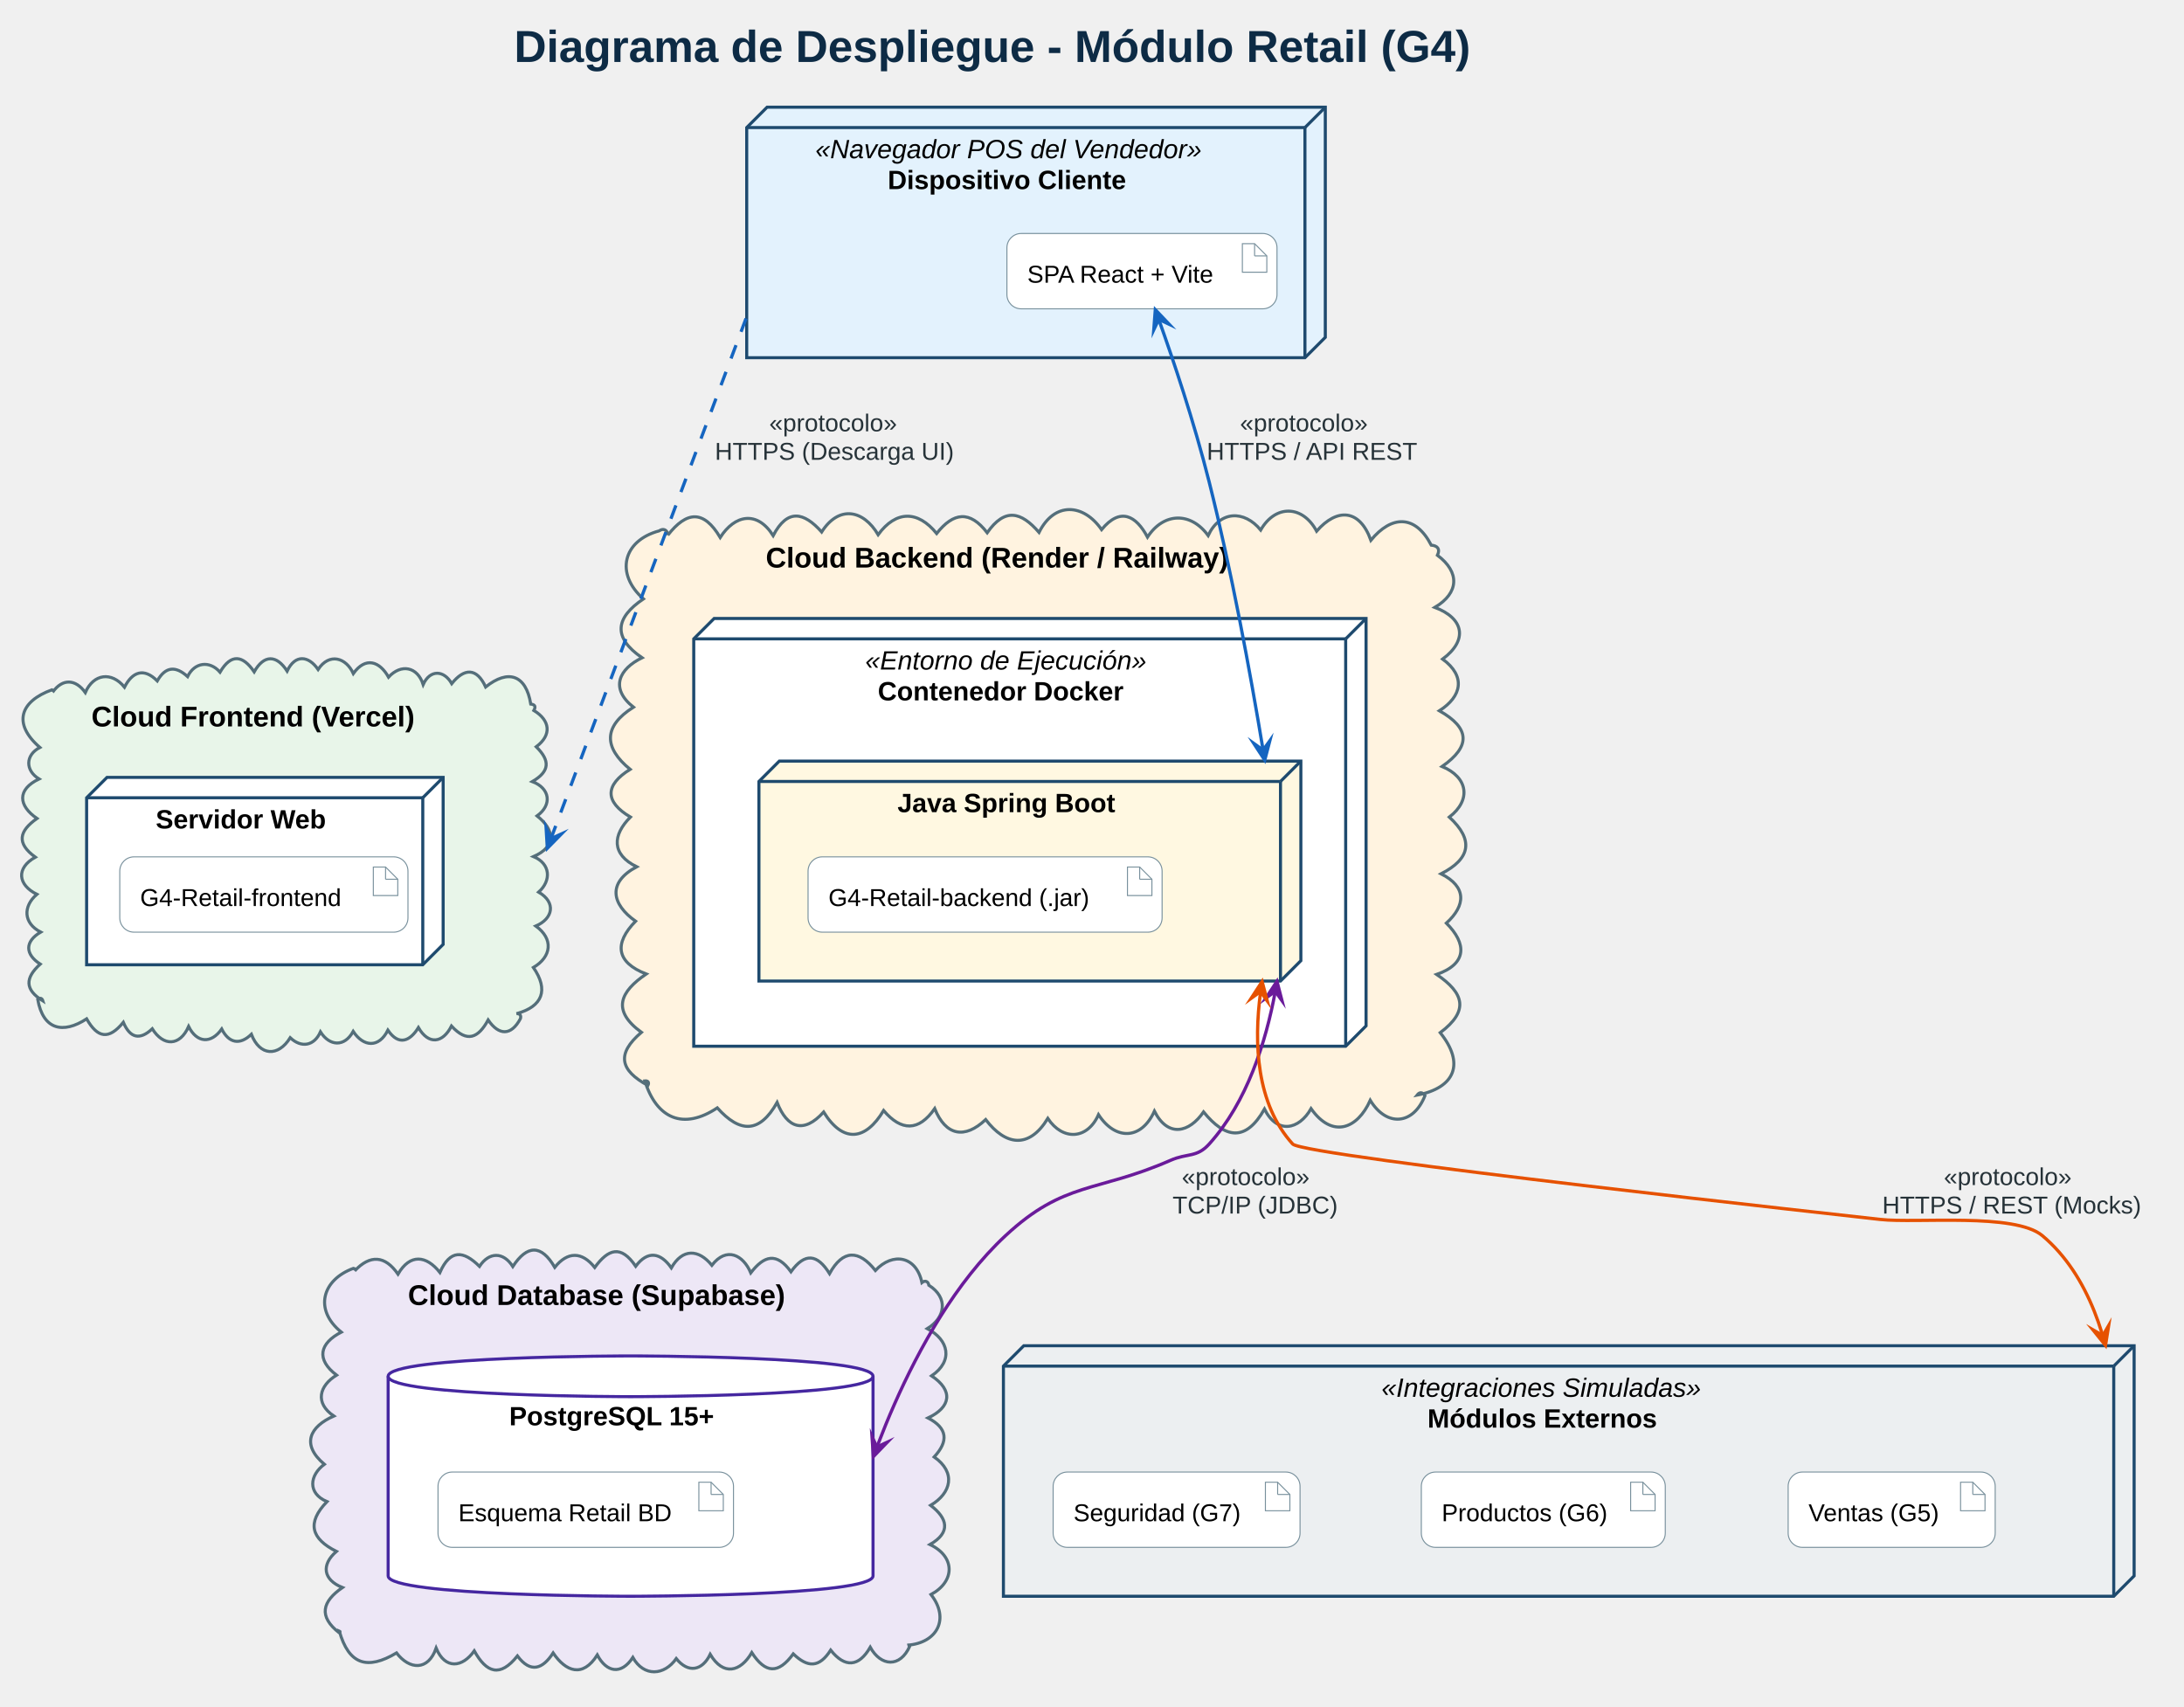
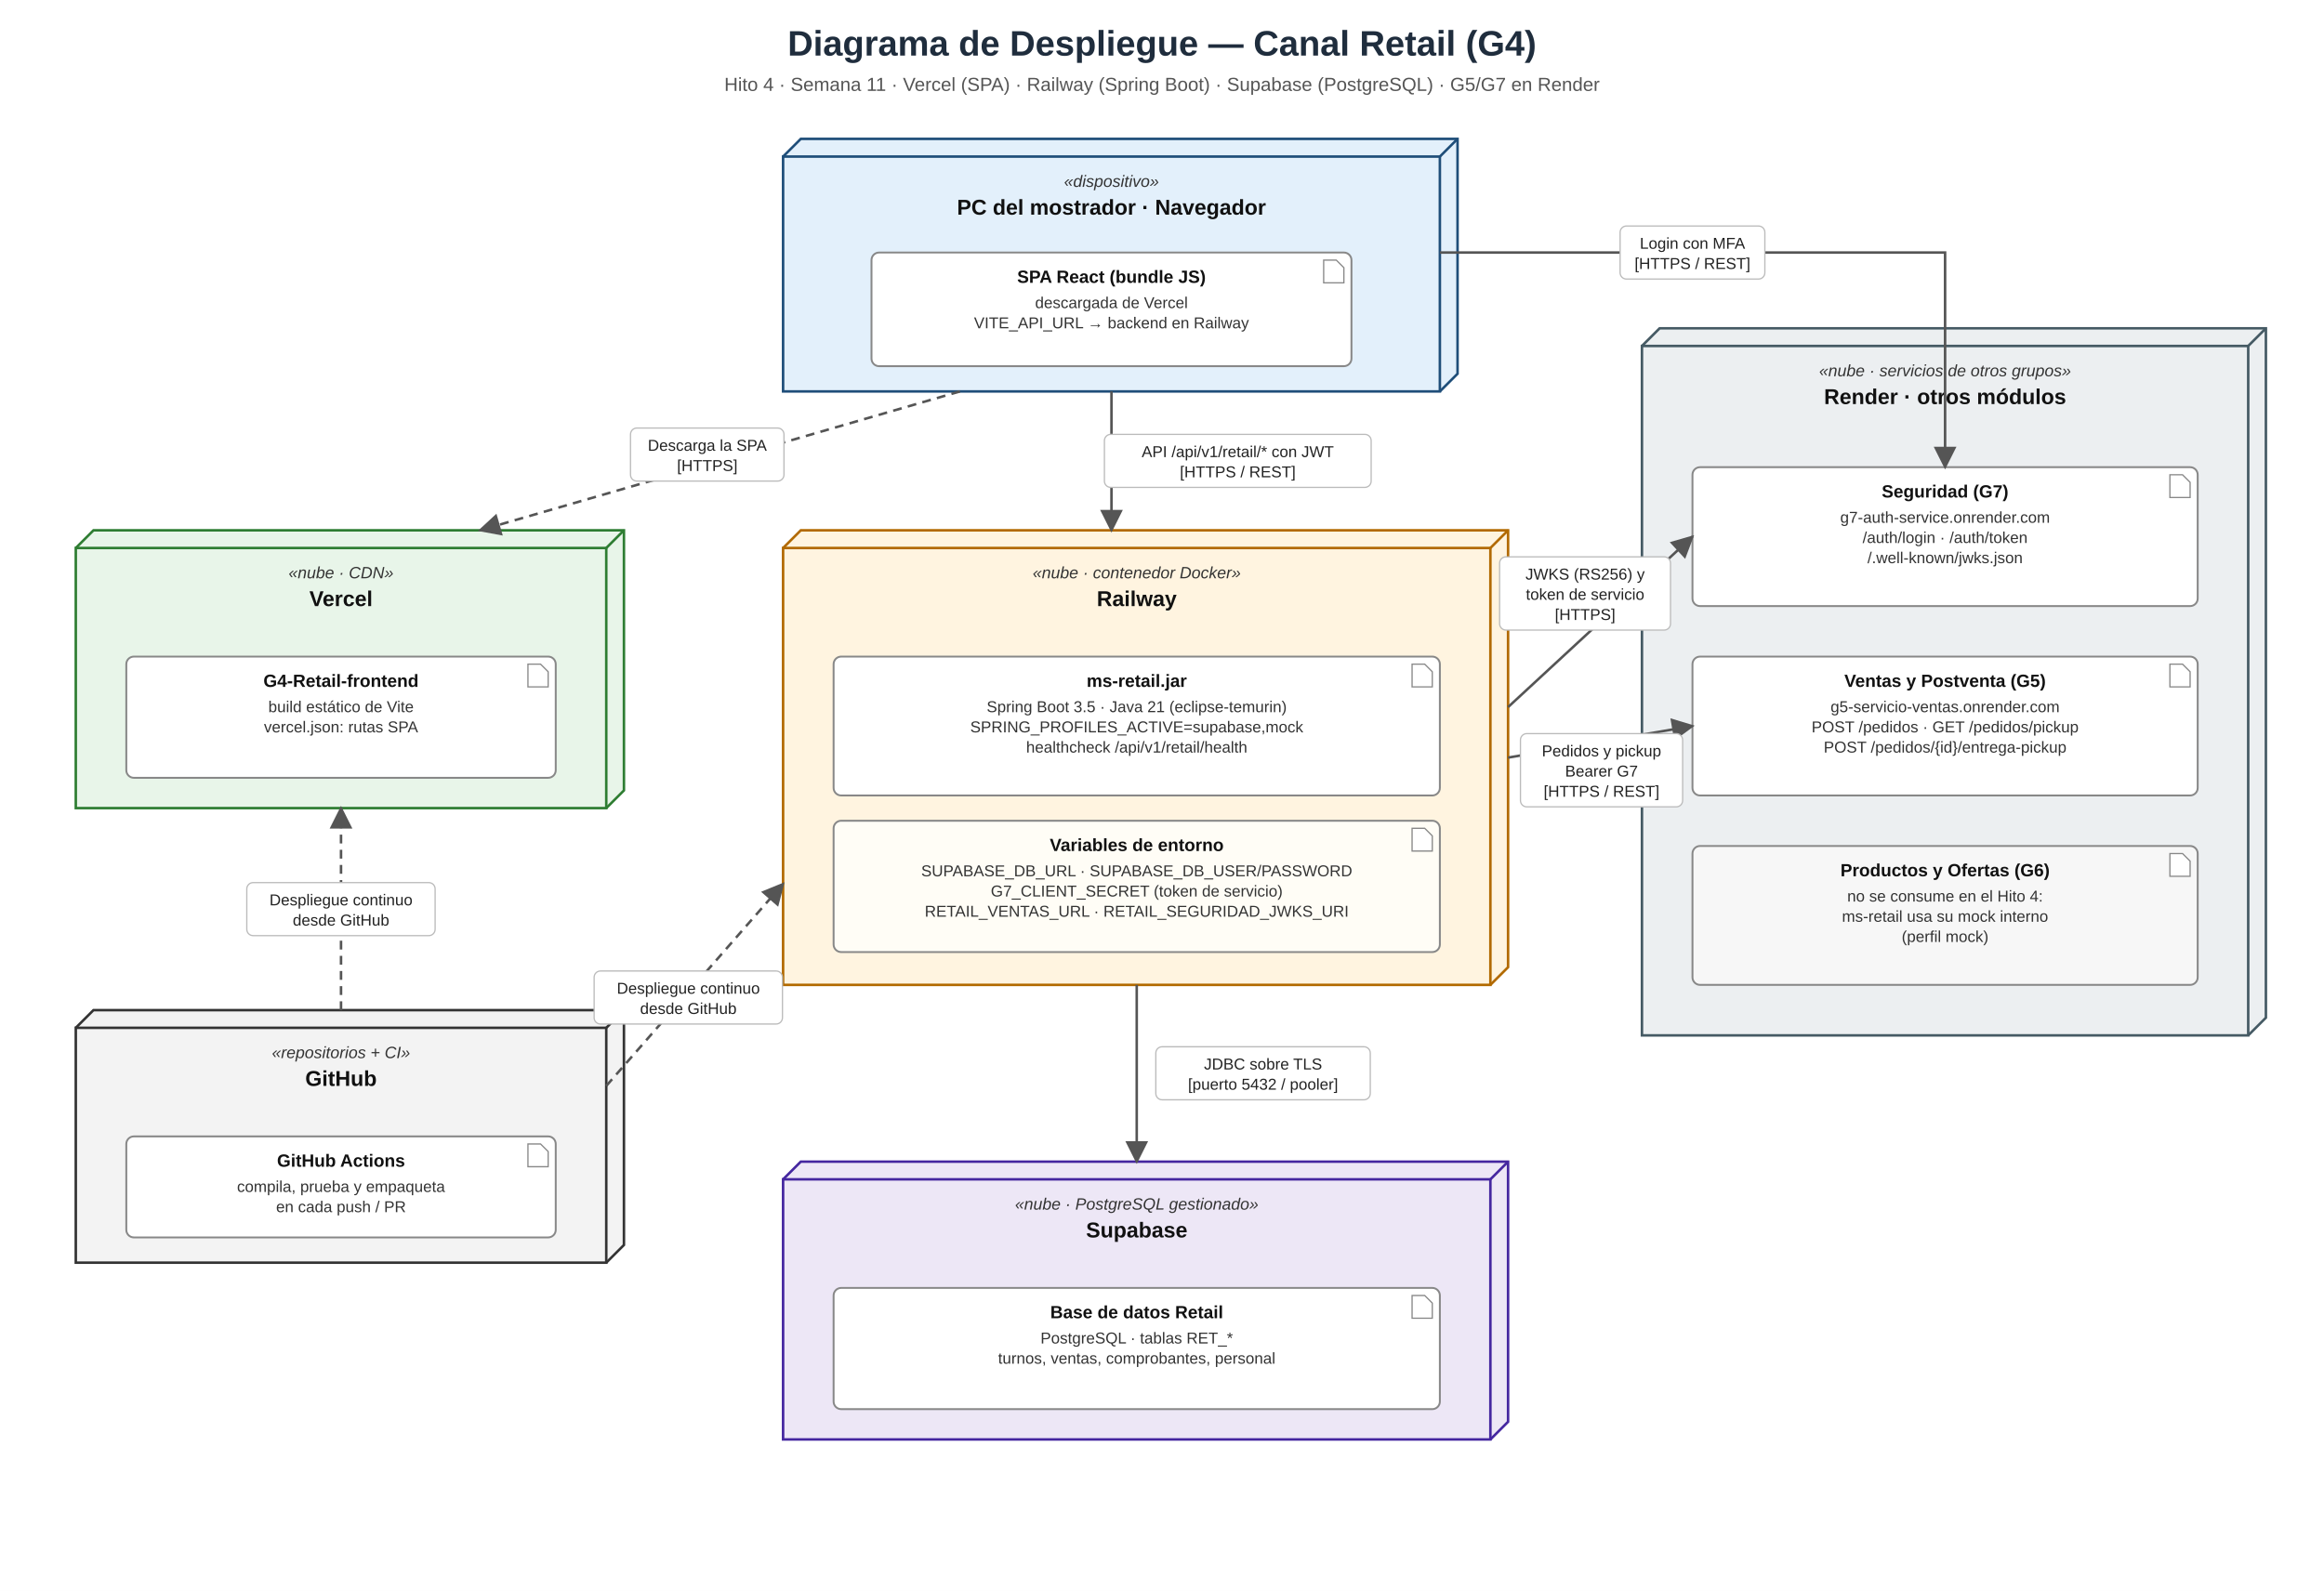
- <svg xmlns="http://www.w3.org/2000/svg" contentstyletype="text/css" data-diagram-type="DESCRIPTION" height="1309.375px" preserveAspectRatio="none" style="width:1675px;height:1309px;background:#FFFFFF;" version="1.1" viewBox="0 0 1675 1309" width="1675px" zoomAndPan="magnify" overflow="visible">
-   <defs />
-   <g>
-     <g class="title" data-source-line="45">
-       <text fill="#0D2B45" font-family="Arial" font-size="34.375" font-weight="700" lengthAdjust="spacing" textLength="876.294" x="394.289" y="47.533">Diagrama de Despliegue - Módulo Retail (G4)</text>
-     </g>
-     <g class="cluster" data-qualified-name="cliente" data-source-line="48" id="ent0001">
-       <polygon fill="#E3F2FD" points="572.685,97.827,588.31,82.202,1016.435,82.202,1016.435,258.718,1000.81,274.343,572.685,274.343,572.685,97.827" style="stroke:#1E4A6E;stroke-width:2.344;stroke-linejoin:miter;stroke-miterlimit:10;" />
-       <line style="stroke:#1E4A6E;stroke-width:2.344;" x1="1000.81" x2="1016.435" y1="97.827" y2="82.202" />
-       <line style="stroke:#1E4A6E;stroke-width:2.344;" x1="572.685" x2="1000.81" y1="97.827" y2="97.827" />
-       <line style="stroke:#1E4A6E;stroke-width:2.344;" x1="1000.81" x2="1000.81" y1="97.827" y2="274.343" />
-       <text fill="#000000" font-family="Arial" font-size="20.312" font-style="italic" lengthAdjust="spacing" textLength="325.893" x="625.364" y="121.369">«Navegador POS del Vendedor»</text>
-       <text fill="#000000" font-family="Arial" font-size="20.312" font-weight="700" lengthAdjust="spacing" textLength="214.957" x="680.831" y="145.014">Dispositivo Cliente</text>
-     </g>
-     <g class="cluster" data-qualified-name="cfront" data-source-line="52" id="ent0003">
-       <path d="M40.371,530.892 C47.976,520.115 58.042,520.791 65.422,531.158 C71.664,516.735 85.574,514.793 95.473,527.037 C101.506,515.241 110.323,511.829 120.609,522.219 C126.996,511.07 134.72,510.598 143.875,518.91 C149.121,507.945 160.748,506.342 168.744,515.514 C177.244,501.071 186.186,502.432 194.938,515.271 C202.436,501.93 212.104,502.052 220.2,514.69 C226.351,501.707 236.569,502.694 243.958,513.451 C252.522,500.452 265.334,504.266 270.978,516.568 C280.402,503.366 291.169,507.187 297.984,519.346 C307.571,508.913 320.096,511.173 324.553,524.97 C329.85,513.344 340.491,513.827 346.456,524.31 C355.983,512.34 365.591,511.862 372.457,526.875 C389.829,512.957 403.43,517.568 407.06,539.968 C410.493,540.41 411.023,542.031 409.425,544.891 C421.873,552.428 423.459,563.582 411.26,572.744 C422.01,583.362 421.761,591.53 408.272,599.436 C421.779,604.538 423.727,617.168 411.899,625.762 C425.257,636.292 426.996,649.097 409.221,656.955 C422.305,662.492 422.966,675.396 413.094,684.196 C426.702,692.12 424.203,704.507 410.951,710.219 C424.648,720.126 423.07,733.746 409.073,742.018 C420.93,759.166 416.248,771.972 396.122,777.421 C398.735,777.306 399.842,778.678 399.147,781.206 C392.05,794.63 382.548,794.276 374.376,782.252 C366.836,796.104 358.262,799.997 346.262,786.905 C339.63,800.015 328.776,801.683 320.896,788.091 C314.481,798.552 305.845,802.345 297.486,790.096 C290.517,804.002 278.765,802.98 270.881,791.039 C264.158,803.225 252.833,802.454 245.773,791.404 C240.931,802.28 231.07,803.917 222.582,795.872 C213.327,810.761 199.251,810 192.778,793.252 C183.854,801.839 175.51,800.024 170.047,789.2 C161.859,800.776 151.004,799.961 144.666,787.265 C137.898,802.523 125.371,802.685 116.78,789.024 C107.002,798.222 99.654,795.941 94.583,784.067 C83.498,797.671 74.856,796.25 66.453,781.414 C48.333,793.183 33.06,789.883 28.935,766.483 C30.671,765.009 32.28,765.494 32.929,767.672 C18.847,758.932 19.165,750.064 30.838,739.418 C19.131,731.823 18.913,722.128 31.187,714.873 C17.894,707.985 17.485,695.184 28.287,685.885 C13.73,678.715 12.062,665.791 27.114,657.402 C12.237,646.61 14.768,637.317 28.361,627.722 C14.053,617.89 12.852,605.608 29.949,597.422 C19.341,590.948 19.267,579.152 30.587,573.257 C9.375,554.868 15.486,537.846 39.872,529.03 C40.889,529.419 41.217,530.005 40.371,530.892" fill="#E8F5E9" style="stroke:#546E7A;stroke-width:2.344;" />
-       <text fill="#000000" font-family="Arial" font-size="21.875" font-weight="700" lengthAdjust="spacing" textLength="295.75" x="70.122" y="557.148">Cloud Frontend (Vercel)</text>
-     </g>
-     <g class="cluster" data-qualified-name="cfront.web" data-source-line="53" id="ent0004">
-       <polygon fill="#FFFFFF" points="66.435,611.843,82.06,596.218,339.872,596.218,339.872,724.296,324.247,739.921,66.435,739.921,66.435,611.843" style="stroke:#1E4A6E;stroke-width:2.344;stroke-linejoin:miter;stroke-miterlimit:10;" />
-       <line style="stroke:#1E4A6E;stroke-width:2.344;" x1="324.247" x2="339.872" y1="611.843" y2="596.218" />
-       <line style="stroke:#1E4A6E;stroke-width:2.344;" x1="66.435" x2="324.247" y1="611.843" y2="611.843" />
-       <line style="stroke:#1E4A6E;stroke-width:2.344;" x1="324.247" x2="324.247" y1="611.843" y2="739.921" />
-       <text fill="#000000" font-family="Arial" font-size="20.312" font-weight="700" lengthAdjust="spacing" textLength="154.932" x="119.437" y="635.385">Servidor Web</text>
-     </g>
-     <g class="cluster" data-qualified-name="cback" data-source-line="58" id="ent0006">
-       <path d="M512.173,410.449 C526.663,391.955 539.634,390.797 552.359,412.225 C563.449,394.864 580.572,391.227 592.97,410.787 C603.94,389.9 616.474,392.621 630.168,407.993 C643.399,387.243 662.172,390.935 673.482,410.079 C687.183,391.409 703.896,391.316 718.352,409.152 C731.254,392.876 743.721,391.219 757.124,408.575 C770.692,389.217 783.084,392.384 796.881,408.317 C808.763,384.501 831.022,386.201 844.846,406.191 C859.194,388.752 871.263,395.403 880.063,411.94 C892.405,392.926 913.264,392.382 926.571,410.74 C935.569,391.561 954.236,391.057 966.876,406.5 C978.301,386.643 999.16,387.45 1009.771,407.377 C1025.454,389.403 1042.747,390.304 1051.388,414.351 C1067.184,395.142 1085.356,394.408 1097.685,418.093 C1102.533,418.567 1104.698,421.025 1102.414,425.848 C1119.688,438.776 1119.128,454.681 1100.445,465.839 C1122.697,474.198 1126.117,490.828 1106.406,505.495 C1124.422,518.71 1121.12,534.116 1103.916,545.117 C1127.379,558.391 1128.195,572.354 1106.006,587.861 C1125.613,596.008 1128.791,613.285 1111.534,626.682 C1130.604,644.249 1127.741,658.644 1105.216,670.169 C1124.949,680.096 1124.259,694.35 1109.283,708.008 C1124.951,723.651 1125.386,739.123 1101.84,747.347 C1122.728,761.612 1127.071,775.112 1104.557,792.017 C1123.553,815.64 1116.11,834.277 1086.747,839.921 C1088.885,837.173 1091.059,837.684 1092.872,840.292 C1083.996,862.868 1063.476,864.499 1050.912,843.873 C1041.007,866.008 1021.772,873.294 1005.507,850.267 C996.152,866.692 979.469,869.98 969.768,850.613 C955.288,876.134 939.673,873.134 923.059,852.786 C912.036,868.771 895.833,872.687 885.36,852.217 C875.16,874.577 855.289,874.568 842.488,854.87 C833.864,874.29 814.952,874.857 803.604,857.773 C789.137,881.417 771.231,878.627 755.952,858.66 C739.786,873.961 725.268,870.971 716.866,850.238 C704.577,867.872 691.228,867.636 677.679,851.71 C663.873,874.759 646.682,876.967 631.688,852.869 C616.418,869.819 603.733,865.261 595.993,845.539 C582.467,869.406 567.533,869.059 550.114,849.668 C523.97,867.1 503.502,857.752 494.56,828.983 C497.113,828.707 498.028,830.312 496.908,832.493 C475.562,820.915 472.482,808.303 491.93,791.742 C468.68,774.693 475.849,760.508 495.618,747.005 C472.463,738.031 470.827,723.51 487.454,706.515 C469.117,693.506 465.551,676.94 488.304,664.768 C468.799,655.204 469.719,640.404 483.498,626.643 C463.598,614.846 463.918,602.072 483.283,590.044 C462.736,573.2 462.776,556.897 485.819,542.372 C467.352,527.697 475.038,512.894 492.43,504.474 C469.785,488.925 471.892,473.863 493.466,459.329 C471.814,440.229 477.433,414.791 505.497,407.155 C508.905,404.827 511.907,406.411 512.173,410.449" fill="#FFF3E0" style="stroke:#546E7A;stroke-width:2.344;" />
-       <text fill="#000000" font-family="Arial" font-size="21.875" font-weight="700" lengthAdjust="spacing" textLength="417.644" x="587.3" y="435.273">Cloud Backend (Render / Railway)</text>
-     </g>
-     <g class="cluster" data-qualified-name="cback.docker" data-source-line="59" id="ent0007">
-       <polygon fill="#FFFFFF" points="532.06,489.968,547.685,474.343,1047.685,474.343,1047.685,786.796,1032.06,802.421,532.06,802.421,532.06,489.968" style="stroke:#1E4A6E;stroke-width:2.344;stroke-linejoin:miter;stroke-miterlimit:10;" />
-       <line style="stroke:#1E4A6E;stroke-width:2.344;" x1="1032.06" x2="1047.685" y1="489.968" y2="474.343" />
-       <line style="stroke:#1E4A6E;stroke-width:2.344;" x1="532.06" x2="1032.06" y1="489.968" y2="489.968" />
-       <line style="stroke:#1E4A6E;stroke-width:2.344;" x1="1032.06" x2="1032.06" y1="489.968" y2="802.421" />
-       <text fill="#000000" font-family="Arial" font-size="20.312" font-style="italic" lengthAdjust="spacing" textLength="240.041" x="663.602" y="513.51">«Entorno de Ejecución»</text>
-       <text fill="#000000" font-family="Arial" font-size="20.312" font-weight="700" lengthAdjust="spacing" textLength="220.789" x="673.228" y="537.155">Contenedor Docker</text>
-     </g>
-     <g class="cluster" data-qualified-name="cback.docker.spring" data-source-line="60" id="ent0008">
-       <polygon fill="#FFF8E1" points="582.06,599.343,597.685,583.718,997.685,583.718,997.685,736.796,982.06,752.421,582.06,752.421,582.06,599.343" style="stroke:#1E4A6E;stroke-width:2.344;stroke-linejoin:miter;stroke-miterlimit:10;" />
-       <line style="stroke:#1E4A6E;stroke-width:2.344;" x1="982.06" x2="997.685" y1="599.343" y2="583.718" />
-       <line style="stroke:#1E4A6E;stroke-width:2.344;" x1="582.06" x2="982.06" y1="599.343" y2="599.343" />
-       <line style="stroke:#1E4A6E;stroke-width:2.344;" x1="982.06" x2="982.06" y1="599.343" y2="752.421" />
-       <text fill="#000000" font-family="Arial" font-size="20.312" font-weight="700" lengthAdjust="spacing" textLength="190.608" x="688.318" y="622.885">Java Spring Boot</text>
-     </g>
-     <g class="cluster" data-qualified-name="cdb" data-source-line="66" id="ent0010">
-       <path d="M271.983,974.724 C283.898,962.038 295.334,962.846 305.239,977.196 C314.502,961.284 326.957,962.734 337.38,975.914 C345.193,958.178 355.296,958.873 367.734,971.252 C375.088,960.058 386.028,959.928 393.288,971.359 C404.283,954.633 415.148,954.241 425.472,971.984 C435.315,959.676 446.364,959.773 456.12,972.094 C466.544,957.823 476.184,954.466 487.539,971.15 C496.83,958.768 506.676,960.67 514.867,972.397 C523.353,957.466 535.704,957.817 545.949,970.411 C557.202,955.775 570.043,962.51 575.795,976.207 C586.048,962.885 595.585,960.181 606.613,975.369 C617.372,960.41 626.88,961.808 636.203,976.788 C646.49,958.157 658.717,958.391 671.363,974.394 C684.691,960.078 702.766,963.226 707.06,983.671 C709.443,981.758 711.879,982.663 712.378,985.698 C727.44,995.278 725.164,1010.411 711.221,1018.984 C727.578,1027.594 731.423,1043.607 714.485,1055.217 C731.338,1066.462 729.36,1079.2 711.73,1087.503 C726.873,1095.361 727.544,1105.407 716.447,1117.403 C733.409,1129.287 729.673,1145.053 713.731,1154.528 C726.654,1164.405 729.62,1175.182 713.241,1184.581 C732.786,1193.876 732.581,1212.861 714.015,1222.926 C728.699,1241.688 718.541,1260.087 696.122,1261.749 C696.916,1261.33 697.618,1261.704 697.734,1262.587 C690.298,1279.23 675.641,1278.155 667.422,1263.342 C658.648,1278.552 647.973,1279.293 637.084,1265.56 C628.317,1279.185 619.595,1279.2 608.391,1268.427 C596.949,1284.115 587.043,1283.573 576.573,1267.455 C567.867,1282.337 554.712,1285.621 544.679,1268.791 C538.55,1281.446 527.798,1283.44 518.647,1272.064 C509.427,1285.186 493.819,1286.227 485.347,1271.18 C476.411,1284.902 465.135,1282.604 458.095,1269.27 C446.877,1287.026 433.964,1282.067 424.217,1267.718 C416.234,1280.056 406.98,1283.575 396.829,1270.01 C383.501,1286.772 373.125,1283.012 363.74,1266.131 C354.69,1278.95 341.451,1280.677 334.497,1264.049 C328.276,1281.725 314.021,1280.636 304.113,1267.709 C281.648,1281.083 267.529,1276.749 260.185,1250.812 C261.067,1251.142 261.044,1251.948 260.327,1252.42 C243.85,1239.573 247.2,1228.274 262.648,1217.551 C247.904,1211.703 246.074,1200.156 258.017,1189.847 C238.712,1180.149 234.963,1168.014 250.795,1151.669 C235.556,1145.249 237.496,1131.334 248.761,1123.031 C230.708,1107.756 237.604,1094.146 256.017,1086.022 C241.25,1076.036 244.839,1062.774 258.118,1054.667 C242.157,1042.47 245.142,1030.286 261.746,1021.67 C240.405,1004.323 247.23,981.413 271.122,972.733 C272.412,972.847 272.591,973.79 271.983,974.724" fill="#EDE7F6" style="stroke:#546E7A;stroke-width:2.344;" />
-       <text fill="#000000" font-family="Arial" font-size="21.875" font-weight="700" lengthAdjust="spacing" textLength="341.476" x="312.884" y="1000.851">Cloud Database (Supabase)</text>
-     </g>
-     <g class="cluster" data-qualified-name="cdb.pg" data-source-line="67" id="ent0011">
-       <path d="M297.685,1055.546 C297.685,1039.921 483.622,1039.921 483.622,1039.921 C483.622,1039.921 669.56,1039.921 669.56,1055.546 L669.56,1208.624 C669.56,1224.249 483.622,1224.249 483.622,1224.249 C483.622,1224.249 297.685,1224.249 297.685,1208.624 L297.685,1055.546" fill="#FFFFFF" style="stroke:#4527A0;stroke-width:2.344;" />
-       <path d="M297.685,1055.546 C297.685,1071.171 483.622,1071.171 483.622,1071.171 C483.622,1071.171 669.56,1071.171 669.56,1055.546" fill="none" style="stroke:#4527A0;stroke-width:2.344;" />
-       <text fill="#000000" font-family="Arial" font-size="20.312" font-weight="700" lengthAdjust="spacing" textLength="186.175" x="390.535" y="1093.15">PostgreSQL 15+</text>
-     </g>
-     <g class="cluster" data-qualified-name="ext" data-source-line="72" id="ent0013">
-       <polygon fill="#ECEFF1" points="769.56,1047.733,785.185,1032.108,1636.747,1032.108,1636.747,1208.624,1621.122,1224.249,769.56,1224.249,769.56,1047.733" style="stroke:#1E4A6E;stroke-width:2.344;stroke-linejoin:miter;stroke-miterlimit:10;" />
-       <line style="stroke:#1E4A6E;stroke-width:2.344;" x1="1621.122" x2="1636.747" y1="1047.733" y2="1032.108" />
-       <line style="stroke:#1E4A6E;stroke-width:2.344;" x1="769.56" x2="1621.122" y1="1047.733" y2="1047.733" />
-       <line style="stroke:#1E4A6E;stroke-width:2.344;" x1="1621.122" x2="1621.122" y1="1047.733" y2="1224.249" />
-       <text fill="#000000" font-family="Arial" font-size="20.312" font-style="italic" lengthAdjust="spacing" textLength="274.735" x="1059.536" y="1071.275">«Integraciones Simuladas»</text>
-       <text fill="#000000" font-family="Arial" font-size="20.312" font-weight="700" lengthAdjust="spacing" textLength="204.236" x="1094.786" y="1094.92">Módulos Externos</text>
-     </g>
-     <g class="entity" data-qualified-name="cliente.spa" data-source-line="49" id="ent0002">
-       <rect fill="#FFFFFF" height="57.764" rx="10.938" ry="10.938" style="stroke:#78909C;stroke-width:0.781;" width="207.138" x="772.247" y="179.077" />
-       <polygon fill="#FFFFFF" points="952.823,186.89,952.823,208.765,971.573,208.765,971.573,196.265,962.198,186.89,952.823,186.89" style="stroke:#78909C;stroke-width:0.781;stroke-linejoin:miter;stroke-miterlimit:10;" />
-       <line style="stroke:#78909C;stroke-width:0.781;" x1="962.198" x2="962.198" y1="186.89" y2="196.265" />
-       <line style="stroke:#78909C;stroke-width:0.781;" x1="971.573" x2="962.198" y1="196.265" y2="196.265" />
-       <text fill="#000000" font-family="Arial" font-size="18.75" lengthAdjust="spacing" textLength="160.263" x="787.872" y="216.794">SPA React + Vite</text>
-     </g>
-     <g class="entity" data-qualified-name="cfront.web.front" data-source-line="54" id="ent0005">
-       <rect fill="#FFFFFF" height="57.764" rx="10.938" ry="10.938" style="stroke:#78909C;stroke-width:0.781;" width="221.027" x="91.857" y="657.155" />
-       <polygon fill="#FFFFFF" points="286.321,664.968,286.321,686.843,305.071,686.843,305.071,674.343,295.696,664.968,286.321,664.968" style="stroke:#78909C;stroke-width:0.781;stroke-linejoin:miter;stroke-miterlimit:10;" />
-       <line style="stroke:#78909C;stroke-width:0.781;" x1="295.696" x2="295.696" y1="664.968" y2="674.343" />
-       <line style="stroke:#78909C;stroke-width:0.781;" x1="305.071" x2="295.696" y1="674.343" y2="674.343" />
-       <text fill="#000000" font-family="Arial" font-size="18.75" lengthAdjust="spacing" textLength="174.152" x="107.482" y="694.872">G4-Retail-frontend</text>
-     </g>
-     <g class="entity" data-qualified-name="cback.docker.spring.back" data-source-line="61" id="ent0009">
-       <rect fill="#FFFFFF" height="57.764" rx="10.938" ry="10.938" style="stroke:#78909C;stroke-width:0.781;" width="271.527" x="619.732" y="657.155" />
-       <polygon fill="#FFFFFF" points="864.696,664.968,864.696,686.843,883.446,686.843,883.446,674.343,874.071,664.968,864.696,664.968" style="stroke:#78909C;stroke-width:0.781;stroke-linejoin:miter;stroke-miterlimit:10;" />
-       <line style="stroke:#78909C;stroke-width:0.781;" x1="874.071" x2="874.071" y1="664.968" y2="674.343" />
-       <line style="stroke:#78909C;stroke-width:0.781;" x1="883.446" x2="874.071" y1="674.343" y2="674.343" />
-       <text fill="#000000" font-family="Arial" font-size="18.75" lengthAdjust="spacing" textLength="224.652" x="635.357" y="694.872">G4-Retail-backend (.jar)</text>
-     </g>
-     <g class="entity" data-qualified-name="cdb.pg.esquema" data-source-line="68" id="ent0012">
-       <rect fill="#FFFFFF" height="57.764" rx="10.938" ry="10.938" style="stroke:#78909C;stroke-width:0.781;" width="226.611" x="335.935" y="1128.983" />
-       <polygon fill="#FFFFFF" points="535.984,1136.796,535.984,1158.671,554.734,1158.671,554.734,1146.171,545.359,1136.796,535.984,1136.796" style="stroke:#78909C;stroke-width:0.781;stroke-linejoin:miter;stroke-miterlimit:10;" />
-       <line style="stroke:#78909C;stroke-width:0.781;" x1="545.359" x2="545.359" y1="1136.796" y2="1146.171" />
-       <line style="stroke:#78909C;stroke-width:0.781;" x1="554.734" x2="545.359" y1="1146.171" y2="1146.171" />
-       <text fill="#000000" font-family="Arial" font-size="18.75" lengthAdjust="spacing" textLength="179.736" x="351.56" y="1166.7">Esquema Retail BD</text>
-     </g>
-     <g class="entity" data-qualified-name="ext.seg" data-source-line="73" id="ent0014">
-       <rect fill="#FFFFFF" height="57.764" rx="10.938" ry="10.938" style="stroke:#78909C;stroke-width:0.781;" width="189.358" x="807.7" y="1128.983" />
-       <polygon fill="#FFFFFF" points="970.496,1136.796,970.496,1158.671,989.246,1158.671,989.246,1146.171,979.871,1136.796,970.496,1136.796" style="stroke:#78909C;stroke-width:0.781;stroke-linejoin:miter;stroke-miterlimit:10;" />
-       <line style="stroke:#78909C;stroke-width:0.781;" x1="979.871" x2="979.871" y1="1136.796" y2="1146.171" />
-       <line style="stroke:#78909C;stroke-width:0.781;" x1="989.246" x2="979.871" y1="1146.171" y2="1146.171" />
-       <text fill="#000000" font-family="Arial" font-size="18.75" lengthAdjust="spacing" textLength="142.483" x="823.325" y="1166.7">Seguridad (G7)</text>
-     </g>
-     <g class="entity" data-qualified-name="ext.prod" data-source-line="74" id="ent0015">
-       <rect fill="#FFFFFF" height="57.764" rx="10.938" ry="10.938" style="stroke:#78909C;stroke-width:0.781;" width="187.097" x="1090.075" y="1128.983" />
-       <polygon fill="#FFFFFF" points="1250.61,1136.796,1250.61,1158.671,1269.36,1158.671,1269.36,1146.171,1259.985,1136.796,1250.61,1136.796" style="stroke:#78909C;stroke-width:0.781;stroke-linejoin:miter;stroke-miterlimit:10;" />
-       <line style="stroke:#78909C;stroke-width:0.781;" x1="1259.985" x2="1259.985" y1="1136.796" y2="1146.171" />
-       <line style="stroke:#78909C;stroke-width:0.781;" x1="1269.36" x2="1259.985" y1="1146.171" y2="1146.171" />
-       <text fill="#000000" font-family="Arial" font-size="18.75" lengthAdjust="spacing" textLength="140.222" x="1105.7" y="1166.7">Productos (G6)</text>
-     </g>
-     <g class="entity" data-qualified-name="ext.ven" data-source-line="75" id="ent0016">
-       <rect fill="#FFFFFF" height="57.764" rx="10.938" ry="10.938" style="stroke:#78909C;stroke-width:0.781;" width="158.78" x="1371.419" y="1128.983" />
-       <polygon fill="#FFFFFF" points="1503.637,1136.796,1503.637,1158.671,1522.387,1158.671,1522.387,1146.171,1513.012,1136.796,1503.637,1136.796" style="stroke:#78909C;stroke-width:0.781;stroke-linejoin:miter;stroke-miterlimit:10;" />
-       <line style="stroke:#78909C;stroke-width:0.781;" x1="1513.012" x2="1513.012" y1="1136.796" y2="1146.171" />
-       <line style="stroke:#78909C;stroke-width:0.781;" x1="1522.387" x2="1513.012" y1="1146.171" y2="1146.171" />
-       <text fill="#000000" font-family="Arial" font-size="18.75" lengthAdjust="spacing" textLength="111.905" x="1387.044" y="1166.7">Ventas (G5)</text>
-     </g>
-     <g class="link" data-entity-1="ent0001" data-entity-2="ent0003" data-link-type="dependency" data-source-line="79" id="lnk17">
-       <path d="M572.168,244.234 C571.979,244.739 571.788,245.248 571.595,245.762 C571.21,246.789 570.817,247.836 570.418,248.9 C569.62,251.029 568.794,253.23 567.943,255.5 C564.537,264.581 560.717,274.769 556.564,285.841 C539.955,330.13 518.035,388.577 496.116,447.022 C474.197,505.468 452.279,563.911 435.671,608.192 C431.519,619.263 427.7,629.448 424.294,638.527 C423.443,640.796 422.618,642.997 421.82,645.125 C421.421,646.189 421.028,647.235 420.643,648.262 C420.45,648.775 420.26,649.284 420.07,649.789 C419.976,650.041 422.625,642.977 422.532,643.227" fill="none" id="cliente-to-cfront" style="stroke:#1565C0;stroke-width:2.5;stroke-dasharray:10.938,10.938;" />
-       <polygon fill="#1565C0" points="419.788,650.542,430.578,639.57,422.532,643.227,418.875,635.18,419.788,650.542" style="stroke:#1565C0;stroke-width:2.5;stroke-linejoin:miter;stroke-miterlimit:10;" />
-       <text fill="#263238" font-family="Arial" font-size="18.75" lengthAdjust="spacing" textLength="111.31" x="589.953" y="330.809">«protocolo»</text>
-       <text fill="#263238" font-family="Arial" font-size="18.75" lengthAdjust="spacing" textLength="194.659" x="548.279" y="352.636">HTTPS (Descarga UI)</text>
-     </g>
-     <g class="link" data-entity-1="ent0002" data-entity-2="ent0008" data-link-type="dependency" data-source-line="80" id="lnk18">
-       <path d="M888.684,244.904 C899.997,276.623 915.544,322.64 927.372,369.655 C944.458,437.562 958.732,514.89 968.822,575.913 C969.137,577.82 969.448,579.711 969.755,581.586 C969.832,582.054 968.648,574.812 968.724,575.278" fill="none" id="spa-spring" style="stroke:#1565C0;stroke-width:2.5;" />
-       <polygon fill="#1565C0" points="886.06,237.546,884.897,252.891,888.684,244.904,896.67,248.692,886.06,237.546" style="stroke:#1565C0;stroke-width:2.5;stroke-linejoin:miter;stroke-miterlimit:10;" />
-       <polygon fill="#1565C0" points="969.985,582.988,973.884,568.101,968.724,575.278,961.548,570.118,969.985,582.988" style="stroke:#1565C0;stroke-width:2.5;stroke-linejoin:miter;stroke-miterlimit:10;" />
-       <text fill="#263238" font-family="Arial" font-size="18.75" lengthAdjust="spacing" textLength="111.31" x="950.995" y="330.809">«protocolo»</text>
-       <text fill="#263238" font-family="Arial" font-size="18.75" lengthAdjust="spacing" textLength="162.305" x="925.497" y="352.636">HTTPS / API REST</text>
-     </g>
-     <g class="link" data-entity-1="ent0008" data-entity-2="ent0011" data-link-type="dependency" data-source-line="81" id="lnk19">
-       <path d="M978.074,760.308 C970.884,799.212 956.443,845.194 927.372,877.421 C917.779,888.046 910.794,884.171 897.685,889.921 C841.06,914.765 816.388,905.608 771.122,947.733 C733.052,983.155 704.825,1034.233 685.976,1076.976 C681.263,1087.661 677.137,1097.826 673.59,1107.094 C672.703,1109.411 671.852,1111.673 671.037,1113.872 C670.63,1114.972 672.907,1108.716 672.518,1109.784" fill="none" id="spring-pg" style="stroke:#6A1B9A;stroke-width:2.5;" />
-       <polygon fill="#6A1B9A" points="979.358,752.601,970.882,765.446,978.074,760.308,983.212,767.5,979.358,752.601" style="stroke:#6A1B9A;stroke-width:2.5;stroke-linejoin:miter;stroke-miterlimit:10;" />
-       <polygon fill="#6A1B9A" points="669.842,1117.124,680.53,1106.052,672.518,1109.784,668.786,1101.771,669.842,1117.124" style="stroke:#6A1B9A;stroke-width:2.5;stroke-linejoin:miter;stroke-miterlimit:10;" />
-       <text fill="#263238" font-family="Arial" font-size="18.75" lengthAdjust="spacing" textLength="111.31" x="906.352" y="908.888">«protocolo»</text>
-       <text fill="#263238" font-family="Arial" font-size="18.75" lengthAdjust="spacing" textLength="125.519" x="899.247" y="930.714">TCP/IP (JDBC)</text>
-     </g>
-     <g class="link" data-entity-1="ent0008" data-entity-2="ent0013" data-link-type="dependency" data-source-line="82" id="lnk20">
-       <path d="M966.721,760.504 C966.343,762.896 967.088,758.504 966.761,760.958 C961.532,800.222 963.482,846.687 991.435,877.421 C999.919,886.765 1429.466,933.796 1441.997,935.233 C1469.607,938.39 1545.185,929.827 1566.435,947.733 C1584.536,962.987 1597.23,983.365 1606.081,1005.421 C1608.293,1010.935 1610.266,1016.554 1612.023,1022.224 C1612.901,1025.059 1613.726,1027.907 1614.499,1030.761 C1614.596,1031.118 1612.68,1023.925 1612.775,1024.282" fill="none" id="spring-ext" style="stroke:#E65100;stroke-width:2.5;" />
-       <polygon fill="#E65100" points="967.964,752.791,959.556,765.68,966.721,760.504,971.897,767.668,967.964,752.791" style="stroke:#E65100;stroke-width:2.5;stroke-linejoin:miter;stroke-miterlimit:10;" />
-       <polygon fill="#E65100" points="1614.787,1031.831,1617.205,1016.634,1612.775,1024.282,1605.126,1019.853,1614.787,1031.831" style="stroke:#E65100;stroke-width:2.5;stroke-linejoin:miter;stroke-miterlimit:10;" />
-       <text fill="#263238" font-family="Arial" font-size="18.75" lengthAdjust="spacing" textLength="111.31" x="1490.833" y="908.888">«protocolo»</text>
-       <text fill="#263238" font-family="Arial" font-size="18.75" lengthAdjust="spacing" textLength="205.856" x="1443.56" y="930.714">HTTPS / REST (Mocks)</text>
-     </g>
-   </g>
+ <svg xmlns="http://www.w3.org/2000/svg" width="1840" height="1260" viewBox="0 0 1840 1260">
+   <defs>
+     <marker id="fin" viewBox="0 0 10 10" refX="9" refY="5" markerWidth="9" markerHeight="9" orient="auto-start-reverse">
+       <path d="M0,0 L10,5 L0,10 z" fill="#555555" />
+     </marker>
+     <marker id="ini" viewBox="0 0 10 10" refX="9" refY="5" markerWidth="9" markerHeight="9" orient="auto-start-reverse">
+       <path d="M0,0 L10,5 L0,10 z" fill="#555555" />
+     </marker>
+   </defs>
+   <rect width="1840" height="1260" fill="#ffffff" />
+   <text x="920.0" y="44" font-family="Arial, Helvetica, sans-serif" font-size="28" font-weight="bold" fill="#1f2d3d" text-anchor="middle">Diagrama de Despliegue — Canal Retail (G4)</text>
+   <text x="920.0" y="72" font-family="Arial, Helvetica, sans-serif" font-size="15" fill="#555" text-anchor="middle">Hito 4 · Semana 11 · Vercel (SPA) · Railway (Spring Boot) · Supabase (PostgreSQL) · G5/G7 en Render</text>
+   <path d="M620,124 L634,110 L1154,110 L1154,296 L1140,310" fill="#e3f0fb" stroke="#1f4e79" stroke-width="2" />
+   <path d="M1140,124 L1154,110" stroke="#1f4e79" stroke-width="2" />
+   <rect x="620" y="124" width="520" height="186" fill="#e3f0fb" stroke="#1f4e79" stroke-width="2" />
+   <text x="880.0" y="148.0" font-family="Arial, Helvetica, sans-serif" font-size="13" fill="#333" font-weight="normal" text-anchor="middle" font-style="italic">«dispositivo»</text>
+   <text x="880.0" y="170.0" font-family="Arial, Helvetica, sans-serif" font-size="17" fill="#111" font-weight="bold" text-anchor="middle">PC del mostrador · Navegador</text>
+   <rect x="690" y="200" width="380" height="90" rx="6" fill="#ffffff" stroke="#888" stroke-width="1.5" />
+   <path d="M1048,206 h10 l6,6 v12 h-16 z" fill="#fff" stroke="#888" />
+   <text x="880.0" y="224.0" font-family="Arial, Helvetica, sans-serif" font-size="14" fill="#111" font-weight="bold" text-anchor="middle">SPA React (bundle JS)</text>
+   <text x="880.0" y="244.0" font-family="Arial, Helvetica, sans-serif" font-size="12.5" fill="#333" font-weight="normal" text-anchor="middle">descargada de Vercel</text>
+   <text x="880.0" y="260.0" font-family="Arial, Helvetica, sans-serif" font-size="12.5" fill="#333" font-weight="normal" text-anchor="middle">VITE_API_URL → backend en Railway</text>
+   <path d="M60,434 L74,420 L494,420 L494,626 L480,640" fill="#e8f5e9" stroke="#2e7d32" stroke-width="2" />
+   <path d="M480,434 L494,420" stroke="#2e7d32" stroke-width="2" />
+   <rect x="60" y="434" width="420" height="206" fill="#e8f5e9" stroke="#2e7d32" stroke-width="2" />
+   <text x="270.0" y="458.0" font-family="Arial, Helvetica, sans-serif" font-size="13" fill="#333" font-weight="normal" text-anchor="middle" font-style="italic">«nube · CDN»</text>
+   <text x="270.0" y="480.0" font-family="Arial, Helvetica, sans-serif" font-size="17" fill="#111" font-weight="bold" text-anchor="middle">Vercel</text>
+   <rect x="100" y="520" width="340" height="96" rx="6" fill="#ffffff" stroke="#888" stroke-width="1.5" />
+   <path d="M418,526 h10 l6,6 v12 h-16 z" fill="#fff" stroke="#888" />
+   <text x="270.0" y="544.0" font-family="Arial, Helvetica, sans-serif" font-size="14" fill="#111" font-weight="bold" text-anchor="middle">G4-Retail-frontend</text>
+   <text x="270.0" y="564.0" font-family="Arial, Helvetica, sans-serif" font-size="12.5" fill="#333" font-weight="normal" text-anchor="middle">build estático de Vite</text>
+   <text x="270.0" y="580.0" font-family="Arial, Helvetica, sans-serif" font-size="12.5" fill="#333" font-weight="normal" text-anchor="middle">vercel.json: rutas SPA</text>
+   <path d="M620,434 L634,420 L1194,420 L1194,766 L1180,780" fill="#fff4e0" stroke="#b26a00" stroke-width="2" />
+   <path d="M1180,434 L1194,420" stroke="#b26a00" stroke-width="2" />
+   <rect x="620" y="434" width="560" height="346" fill="#fff4e0" stroke="#b26a00" stroke-width="2" />
+   <text x="900.0" y="458.0" font-family="Arial, Helvetica, sans-serif" font-size="13" fill="#333" font-weight="normal" text-anchor="middle" font-style="italic">«nube · contenedor Docker»</text>
+   <text x="900.0" y="480.0" font-family="Arial, Helvetica, sans-serif" font-size="17" fill="#111" font-weight="bold" text-anchor="middle">Railway</text>
+   <rect x="660" y="520" width="480" height="110" rx="6" fill="#ffffff" stroke="#888" stroke-width="1.5" />
+   <path d="M1118,526 h10 l6,6 v12 h-16 z" fill="#fff" stroke="#888" />
+   <text x="900.0" y="544.0" font-family="Arial, Helvetica, sans-serif" font-size="14" fill="#111" font-weight="bold" text-anchor="middle">ms-retail.jar</text>
+   <text x="900.0" y="564.0" font-family="Arial, Helvetica, sans-serif" font-size="12.5" fill="#333" font-weight="normal" text-anchor="middle">Spring Boot 3.5 · Java 21 (eclipse-temurin)</text>
+   <text x="900.0" y="580.0" font-family="Arial, Helvetica, sans-serif" font-size="12.5" fill="#333" font-weight="normal" text-anchor="middle">SPRING_PROFILES_ACTIVE=supabase,mock</text>
+   <text x="900.0" y="596.0" font-family="Arial, Helvetica, sans-serif" font-size="12.5" fill="#333" font-weight="normal" text-anchor="middle">healthcheck /api/v1/retail/health</text>
+   <rect x="660" y="650" width="480" height="104" rx="6" fill="#fffdf6" stroke="#888" stroke-width="1.5" />
+   <path d="M1118,656 h10 l6,6 v12 h-16 z" fill="#fff" stroke="#888" />
+   <text x="900.0" y="674.0" font-family="Arial, Helvetica, sans-serif" font-size="14" fill="#111" font-weight="bold" text-anchor="middle">Variables de entorno</text>
+   <text x="900.0" y="694.0" font-family="Arial, Helvetica, sans-serif" font-size="12.5" fill="#333" font-weight="normal" text-anchor="middle">SUPABASE_DB_URL · SUPABASE_DB_USER/PASSWORD</text>
+   <text x="900.0" y="710.0" font-family="Arial, Helvetica, sans-serif" font-size="12.5" fill="#333" font-weight="normal" text-anchor="middle">G7_CLIENT_SECRET (token de servicio)</text>
+   <text x="900.0" y="726.0" font-family="Arial, Helvetica, sans-serif" font-size="12.5" fill="#333" font-weight="normal" text-anchor="middle">RETAIL_VENTAS_URL · RETAIL_SEGURIDAD_JWKS_URI</text>
+   <path d="M620,934 L634,920 L1194,920 L1194,1126 L1180,1140" fill="#ede7f6" stroke="#4527a0" stroke-width="2" />
+   <path d="M1180,934 L1194,920" stroke="#4527a0" stroke-width="2" />
+   <rect x="620" y="934" width="560" height="206" fill="#ede7f6" stroke="#4527a0" stroke-width="2" />
+   <text x="900.0" y="958.0" font-family="Arial, Helvetica, sans-serif" font-size="13" fill="#333" font-weight="normal" text-anchor="middle" font-style="italic">«nube · PostgreSQL gestionado»</text>
+   <text x="900.0" y="980.0" font-family="Arial, Helvetica, sans-serif" font-size="17" fill="#111" font-weight="bold" text-anchor="middle">Supabase</text>
+   <rect x="660" y="1020" width="480" height="96" rx="6" fill="#ffffff" stroke="#888" stroke-width="1.5" />
+   <path d="M1118,1026 h10 l6,6 v12 h-16 z" fill="#fff" stroke="#888" />
+   <text x="900.0" y="1044.0" font-family="Arial, Helvetica, sans-serif" font-size="14" fill="#111" font-weight="bold" text-anchor="middle">Base de datos Retail</text>
+   <text x="900.0" y="1064.0" font-family="Arial, Helvetica, sans-serif" font-size="12.5" fill="#333" font-weight="normal" text-anchor="middle">PostgreSQL · tablas RET_*</text>
+   <text x="900.0" y="1080.0" font-family="Arial, Helvetica, sans-serif" font-size="12.5" fill="#333" font-weight="normal" text-anchor="middle">turnos, ventas, comprobantes, personal</text>
+   <path d="M1300,274 L1314,260 L1794,260 L1794,806 L1780,820" fill="#eceff1" stroke="#455a64" stroke-width="2" />
+   <path d="M1780,274 L1794,260" stroke="#455a64" stroke-width="2" />
+   <rect x="1300" y="274" width="480" height="546" fill="#eceff1" stroke="#455a64" stroke-width="2" />
+   <text x="1540.0" y="298.0" font-family="Arial, Helvetica, sans-serif" font-size="13" fill="#333" font-weight="normal" text-anchor="middle" font-style="italic">«nube · servicios de otros grupos»</text>
+   <text x="1540.0" y="320.0" font-family="Arial, Helvetica, sans-serif" font-size="17" fill="#111" font-weight="bold" text-anchor="middle">Render · otros módulos</text>
+   <rect x="1340" y="370" width="400" height="110" rx="6" fill="#ffffff" stroke="#888" stroke-width="1.5" />
+   <path d="M1718,376 h10 l6,6 v12 h-16 z" fill="#fff" stroke="#888" />
+   <text x="1540.0" y="394.0" font-family="Arial, Helvetica, sans-serif" font-size="14" fill="#111" font-weight="bold" text-anchor="middle">Seguridad (G7)</text>
+   <text x="1540.0" y="414.0" font-family="Arial, Helvetica, sans-serif" font-size="12.5" fill="#333" font-weight="normal" text-anchor="middle">g7-auth-service.onrender.com</text>
+   <text x="1540.0" y="430.0" font-family="Arial, Helvetica, sans-serif" font-size="12.5" fill="#333" font-weight="normal" text-anchor="middle">/auth/login · /auth/token</text>
+   <text x="1540.0" y="446.0" font-family="Arial, Helvetica, sans-serif" font-size="12.5" fill="#333" font-weight="normal" text-anchor="middle">/.well-known/jwks.json</text>
+   <rect x="1340" y="520" width="400" height="110" rx="6" fill="#ffffff" stroke="#888" stroke-width="1.5" />
+   <path d="M1718,526 h10 l6,6 v12 h-16 z" fill="#fff" stroke="#888" />
+   <text x="1540.0" y="544.0" font-family="Arial, Helvetica, sans-serif" font-size="14" fill="#111" font-weight="bold" text-anchor="middle">Ventas y Postventa (G5)</text>
+   <text x="1540.0" y="564.0" font-family="Arial, Helvetica, sans-serif" font-size="12.5" fill="#333" font-weight="normal" text-anchor="middle">g5-servicio-ventas.onrender.com</text>
+   <text x="1540.0" y="580.0" font-family="Arial, Helvetica, sans-serif" font-size="12.5" fill="#333" font-weight="normal" text-anchor="middle">POST /pedidos · GET /pedidos/pickup</text>
+   <text x="1540.0" y="596.0" font-family="Arial, Helvetica, sans-serif" font-size="12.5" fill="#333" font-weight="normal" text-anchor="middle">POST /pedidos/{id}/entrega-pickup</text>
+   <rect x="1340" y="670" width="400" height="110" rx="6" fill="#f7f7f7" stroke="#888" stroke-width="1.5" />
+   <path d="M1718,676 h10 l6,6 v12 h-16 z" fill="#fff" stroke="#888" />
+   <text x="1540.0" y="694.0" font-family="Arial, Helvetica, sans-serif" font-size="14" fill="#111" font-weight="bold" text-anchor="middle">Productos y Ofertas (G6)</text>
+   <text x="1540.0" y="714.0" font-family="Arial, Helvetica, sans-serif" font-size="12.5" fill="#333" font-weight="normal" text-anchor="middle">no se consume en el Hito 4:</text>
+   <text x="1540.0" y="730.0" font-family="Arial, Helvetica, sans-serif" font-size="12.5" fill="#333" font-weight="normal" text-anchor="middle">ms-retail usa su mock interno</text>
+   <text x="1540.0" y="746.0" font-family="Arial, Helvetica, sans-serif" font-size="12.5" fill="#333" font-weight="normal" text-anchor="middle">(perfil mock)</text>
+   <path d="M60,814 L74,800 L494,800 L494,986 L480,1000" fill="#f3f3f3" stroke="#333" stroke-width="2" />
+   <path d="M480,814 L494,800" stroke="#333" stroke-width="2" />
+   <rect x="60" y="814" width="420" height="186" fill="#f3f3f3" stroke="#333" stroke-width="2" />
+   <text x="270.0" y="838.0" font-family="Arial, Helvetica, sans-serif" font-size="13" fill="#333" font-weight="normal" text-anchor="middle" font-style="italic">«repositorios + CI»</text>
+   <text x="270.0" y="860.0" font-family="Arial, Helvetica, sans-serif" font-size="17" fill="#111" font-weight="bold" text-anchor="middle">GitHub</text>
+   <rect x="100" y="900" width="340" height="80" rx="6" fill="#ffffff" stroke="#888" stroke-width="1.5" />
+   <path d="M418,906 h10 l6,6 v12 h-16 z" fill="#fff" stroke="#888" />
+   <text x="270.0" y="924.0" font-family="Arial, Helvetica, sans-serif" font-size="14" fill="#111" font-weight="bold" text-anchor="middle">GitHub Actions</text>
+   <text x="270.0" y="944.0" font-family="Arial, Helvetica, sans-serif" font-size="12.5" fill="#333" font-weight="normal" text-anchor="middle">compila, prueba y empaqueta</text>
+   <text x="270.0" y="960.0" font-family="Arial, Helvetica, sans-serif" font-size="12.5" fill="#333" font-weight="normal" text-anchor="middle">en cada push / PR</text>
+   <path d="M760,310 L380,420" fill="none" stroke="#555555" stroke-width="2" stroke-dasharray="7 5" marker-end="url(#fin)" />
+   <rect x="499.2" y="339.0" width="121.5" height="42" rx="5" fill="#ffffff" stroke="#bbbbbb" stroke-width="1" />
+   <text x="560" y="357.0" font-family="Arial, Helvetica, sans-serif" font-size="12.5" fill="#222" font-weight="normal" text-anchor="middle">Descarga la SPA</text>
+   <text x="560" y="373.0" font-family="Arial, Helvetica, sans-serif" font-size="12.5" fill="#222" font-weight="normal" text-anchor="middle">[HTTPS]</text>
+   <path d="M880,310 L880,420" fill="none" stroke="#555555" stroke-width="2" marker-end="url(#fin)" />
+   <rect x="874.4" y="344.0" width="211.2" height="42" rx="5" fill="#ffffff" stroke="#bbbbbb" stroke-width="1" />
+   <text x="980" y="362.0" font-family="Arial, Helvetica, sans-serif" font-size="12.5" fill="#222" font-weight="normal" text-anchor="middle">API /api/v1/retail/* con JWT</text>
+   <text x="980" y="378.0" font-family="Arial, Helvetica, sans-serif" font-size="12.5" fill="#222" font-weight="normal" text-anchor="middle">[HTTPS / REST]</text>
+   <path d="M1140,200 L1540,200 L1540,370" fill="none" stroke="#555555" stroke-width="2" marker-end="url(#fin)" />
+   <rect x="1282.7" y="179.0" width="114.6" height="42" rx="5" fill="#ffffff" stroke="#bbbbbb" stroke-width="1" />
+   <text x="1340" y="197.0" font-family="Arial, Helvetica, sans-serif" font-size="12.5" fill="#222" font-weight="normal" text-anchor="middle">Login con MFA</text>
+   <text x="1340" y="213.0" font-family="Arial, Helvetica, sans-serif" font-size="12.5" fill="#222" font-weight="normal" text-anchor="middle">[HTTPS / REST]</text>
+   <path d="M1194,560 L1340,425" fill="none" stroke="#555555" stroke-width="2" marker-end="url(#fin)" />
+   <rect x="1187.3" y="441.0" width="135.3" height="58" rx="5" fill="#ffffff" stroke="#bbbbbb" stroke-width="1" />
+   <text x="1255" y="459.0" font-family="Arial, Helvetica, sans-serif" font-size="12.5" fill="#222" font-weight="normal" text-anchor="middle">JWKS (RS256) y</text>
+   <text x="1255" y="475.0" font-family="Arial, Helvetica, sans-serif" font-size="12.5" fill="#222" font-weight="normal" text-anchor="middle">token de servicio</text>
+   <text x="1255" y="491.0" font-family="Arial, Helvetica, sans-serif" font-size="12.5" fill="#222" font-weight="normal" text-anchor="middle">[HTTPS]</text>
+   <path d="M1194,600 L1340,575" fill="none" stroke="#555555" stroke-width="2" marker-end="url(#fin)" />
+   <rect x="1203.8" y="581.0" width="128.4" height="58" rx="5" fill="#ffffff" stroke="#bbbbbb" stroke-width="1" />
+   <text x="1268" y="599.0" font-family="Arial, Helvetica, sans-serif" font-size="12.5" fill="#222" font-weight="normal" text-anchor="middle">Pedidos y pickup</text>
+   <text x="1268" y="615.0" font-family="Arial, Helvetica, sans-serif" font-size="12.5" fill="#222" font-weight="normal" text-anchor="middle">Bearer G7</text>
+   <text x="1268" y="631.0" font-family="Arial, Helvetica, sans-serif" font-size="12.5" fill="#222" font-weight="normal" text-anchor="middle">[HTTPS / REST]</text>
+   <path d="M900,780 L900,920" fill="none" stroke="#555555" stroke-width="2" marker-end="url(#fin)" />
+   <rect x="915.1" y="829.0" width="169.8" height="42" rx="5" fill="#ffffff" stroke="#bbbbbb" stroke-width="1" />
+   <text x="1000" y="847.0" font-family="Arial, Helvetica, sans-serif" font-size="12.5" fill="#222" font-weight="normal" text-anchor="middle">JDBC sobre TLS</text>
+   <text x="1000" y="863.0" font-family="Arial, Helvetica, sans-serif" font-size="12.5" fill="#222" font-weight="normal" text-anchor="middle">[puerto 5432 / pooler]</text>
+   <path d="M270,800 L270,640" fill="none" stroke="#555555" stroke-width="2" stroke-dasharray="7 5" marker-end="url(#fin)" />
+   <rect x="195.4" y="699.0" width="149.1" height="42" rx="5" fill="#ffffff" stroke="#bbbbbb" stroke-width="1" />
+   <text x="270" y="717.0" font-family="Arial, Helvetica, sans-serif" font-size="12.5" fill="#222" font-weight="normal" text-anchor="middle">Despliegue continuo</text>
+   <text x="270" y="733.0" font-family="Arial, Helvetica, sans-serif" font-size="12.5" fill="#222" font-weight="normal" text-anchor="middle">desde GitHub</text>
+   <path d="M480,860 L620,700" fill="none" stroke="#555555" stroke-width="2" stroke-dasharray="7 5" marker-end="url(#fin)" />
+   <rect x="470.4" y="769.0" width="149.1" height="42" rx="5" fill="#ffffff" stroke="#bbbbbb" stroke-width="1" />
+   <text x="545" y="787.0" font-family="Arial, Helvetica, sans-serif" font-size="12.5" fill="#222" font-weight="normal" text-anchor="middle">Despliegue continuo</text>
+   <text x="545" y="803.0" font-family="Arial, Helvetica, sans-serif" font-size="12.5" fill="#222" font-weight="normal" text-anchor="middle">desde GitHub</text>
</svg>
